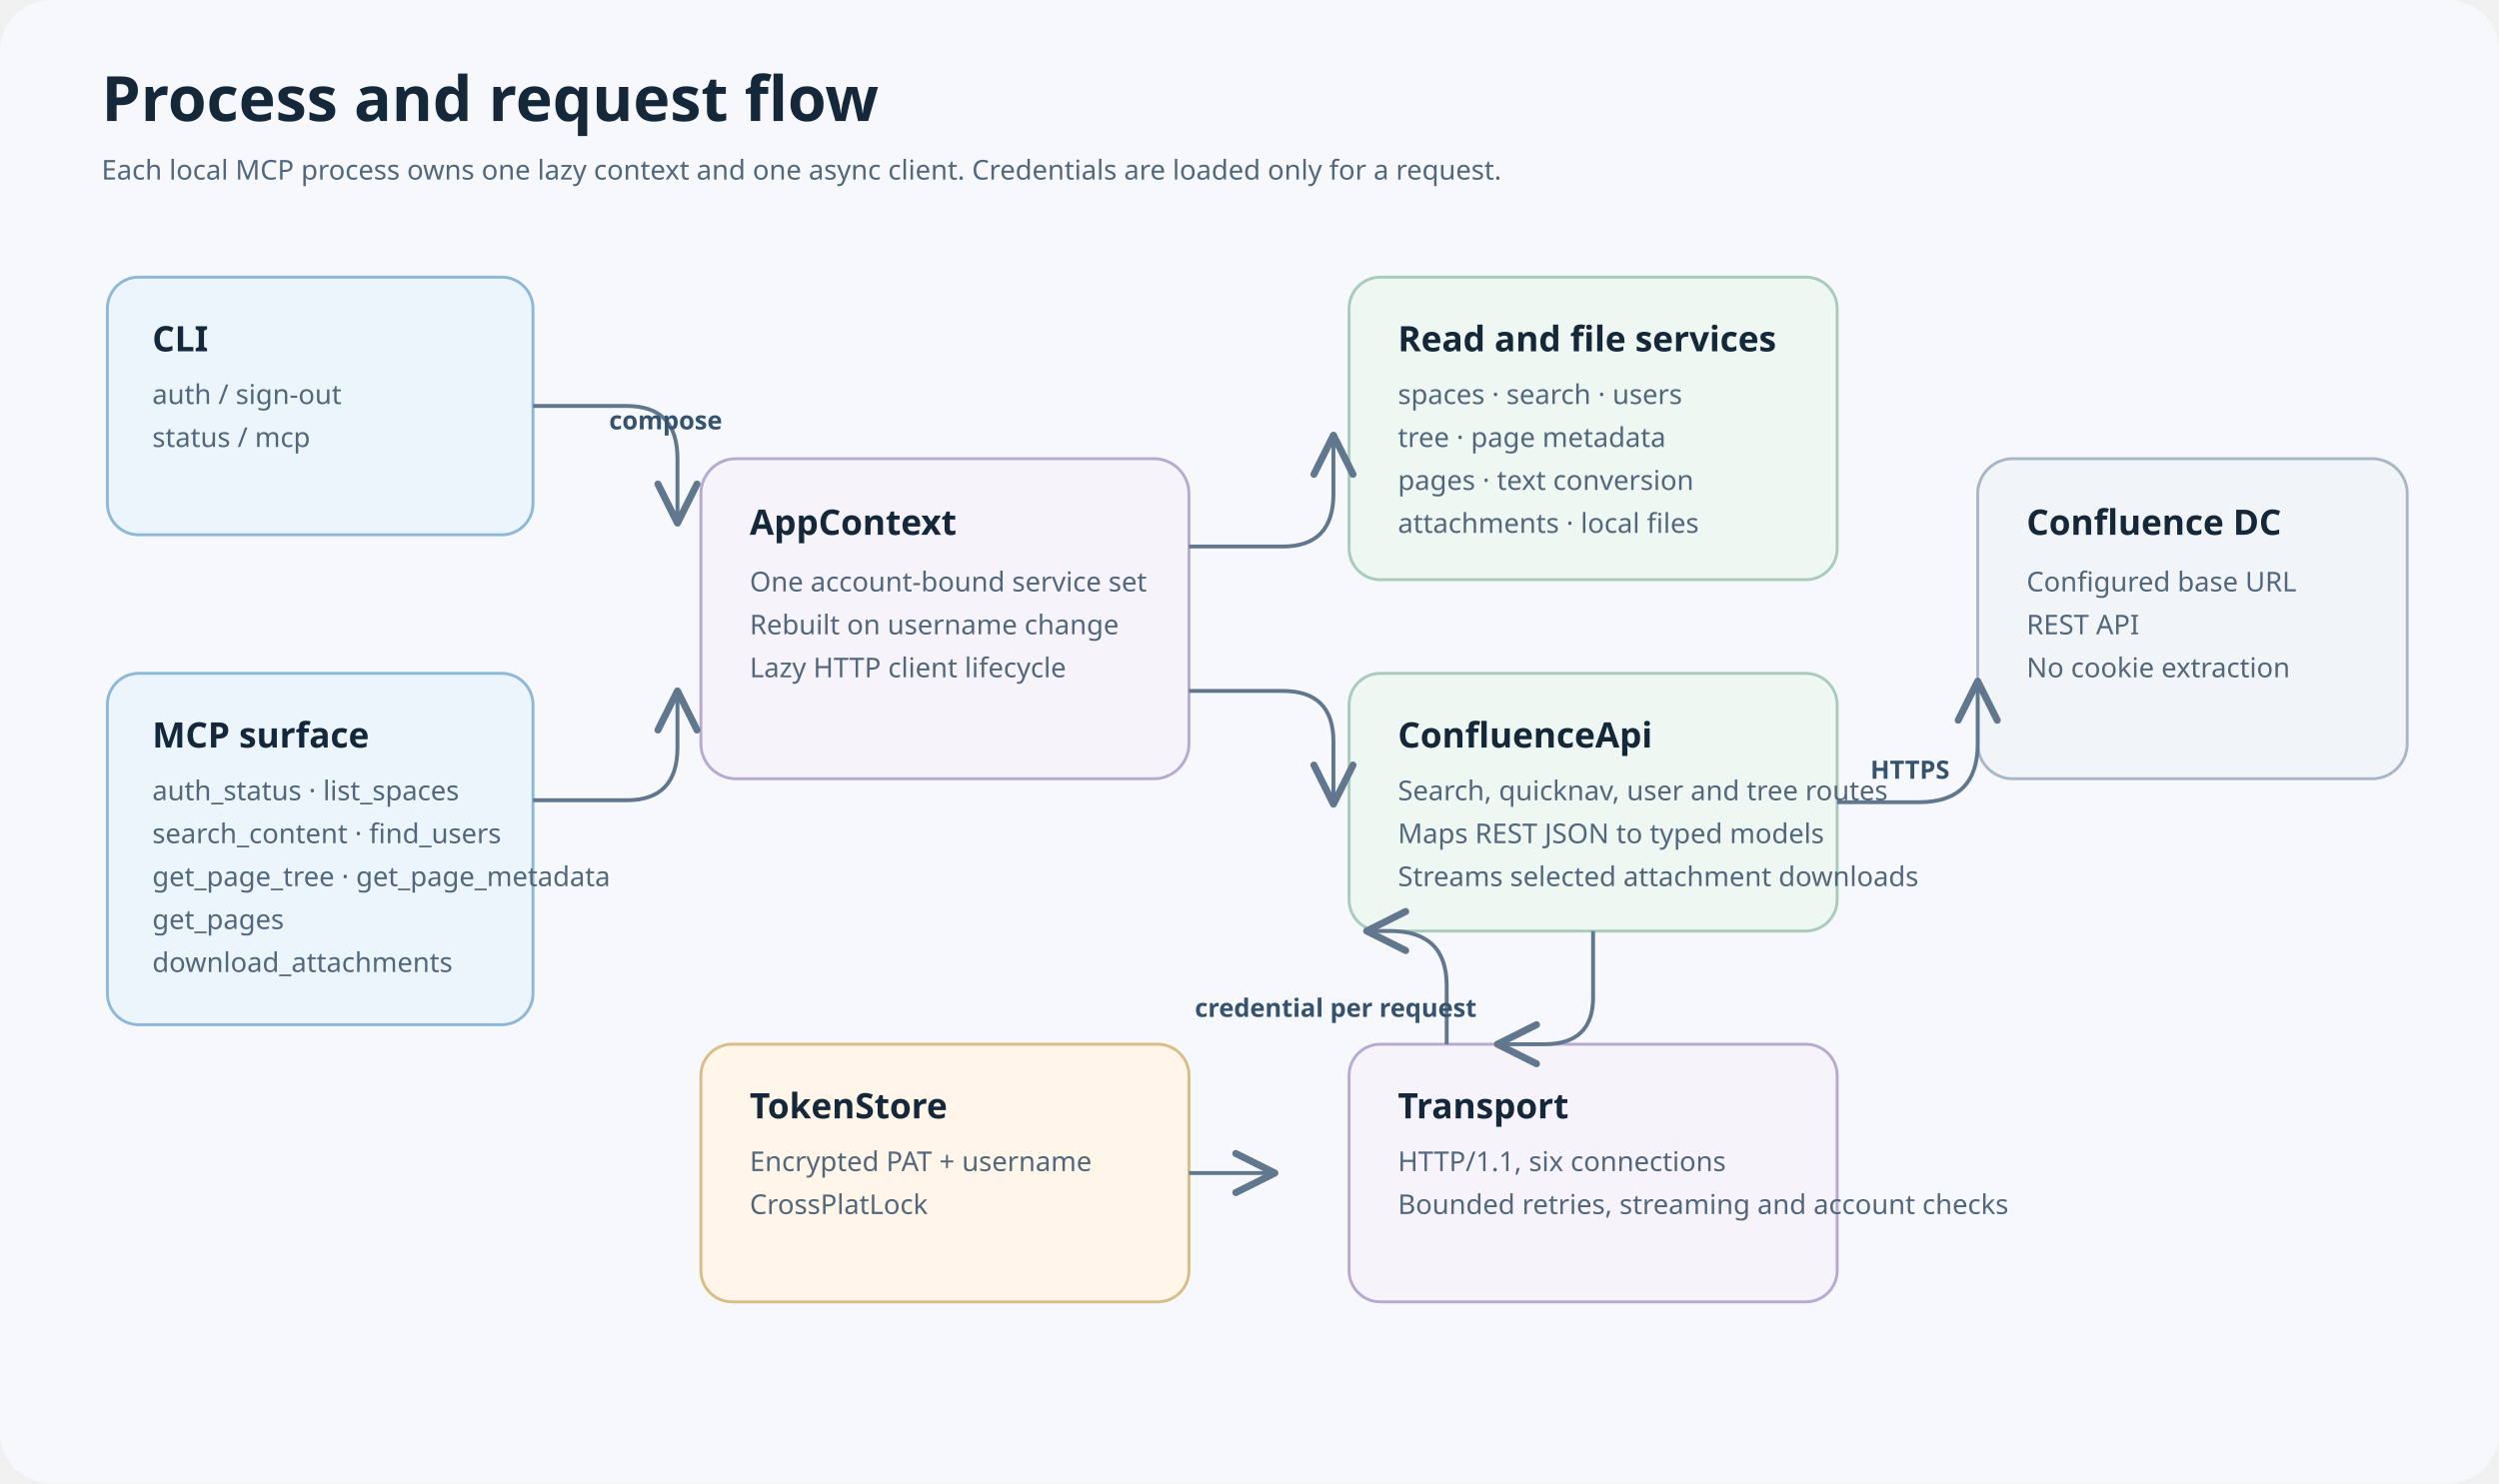
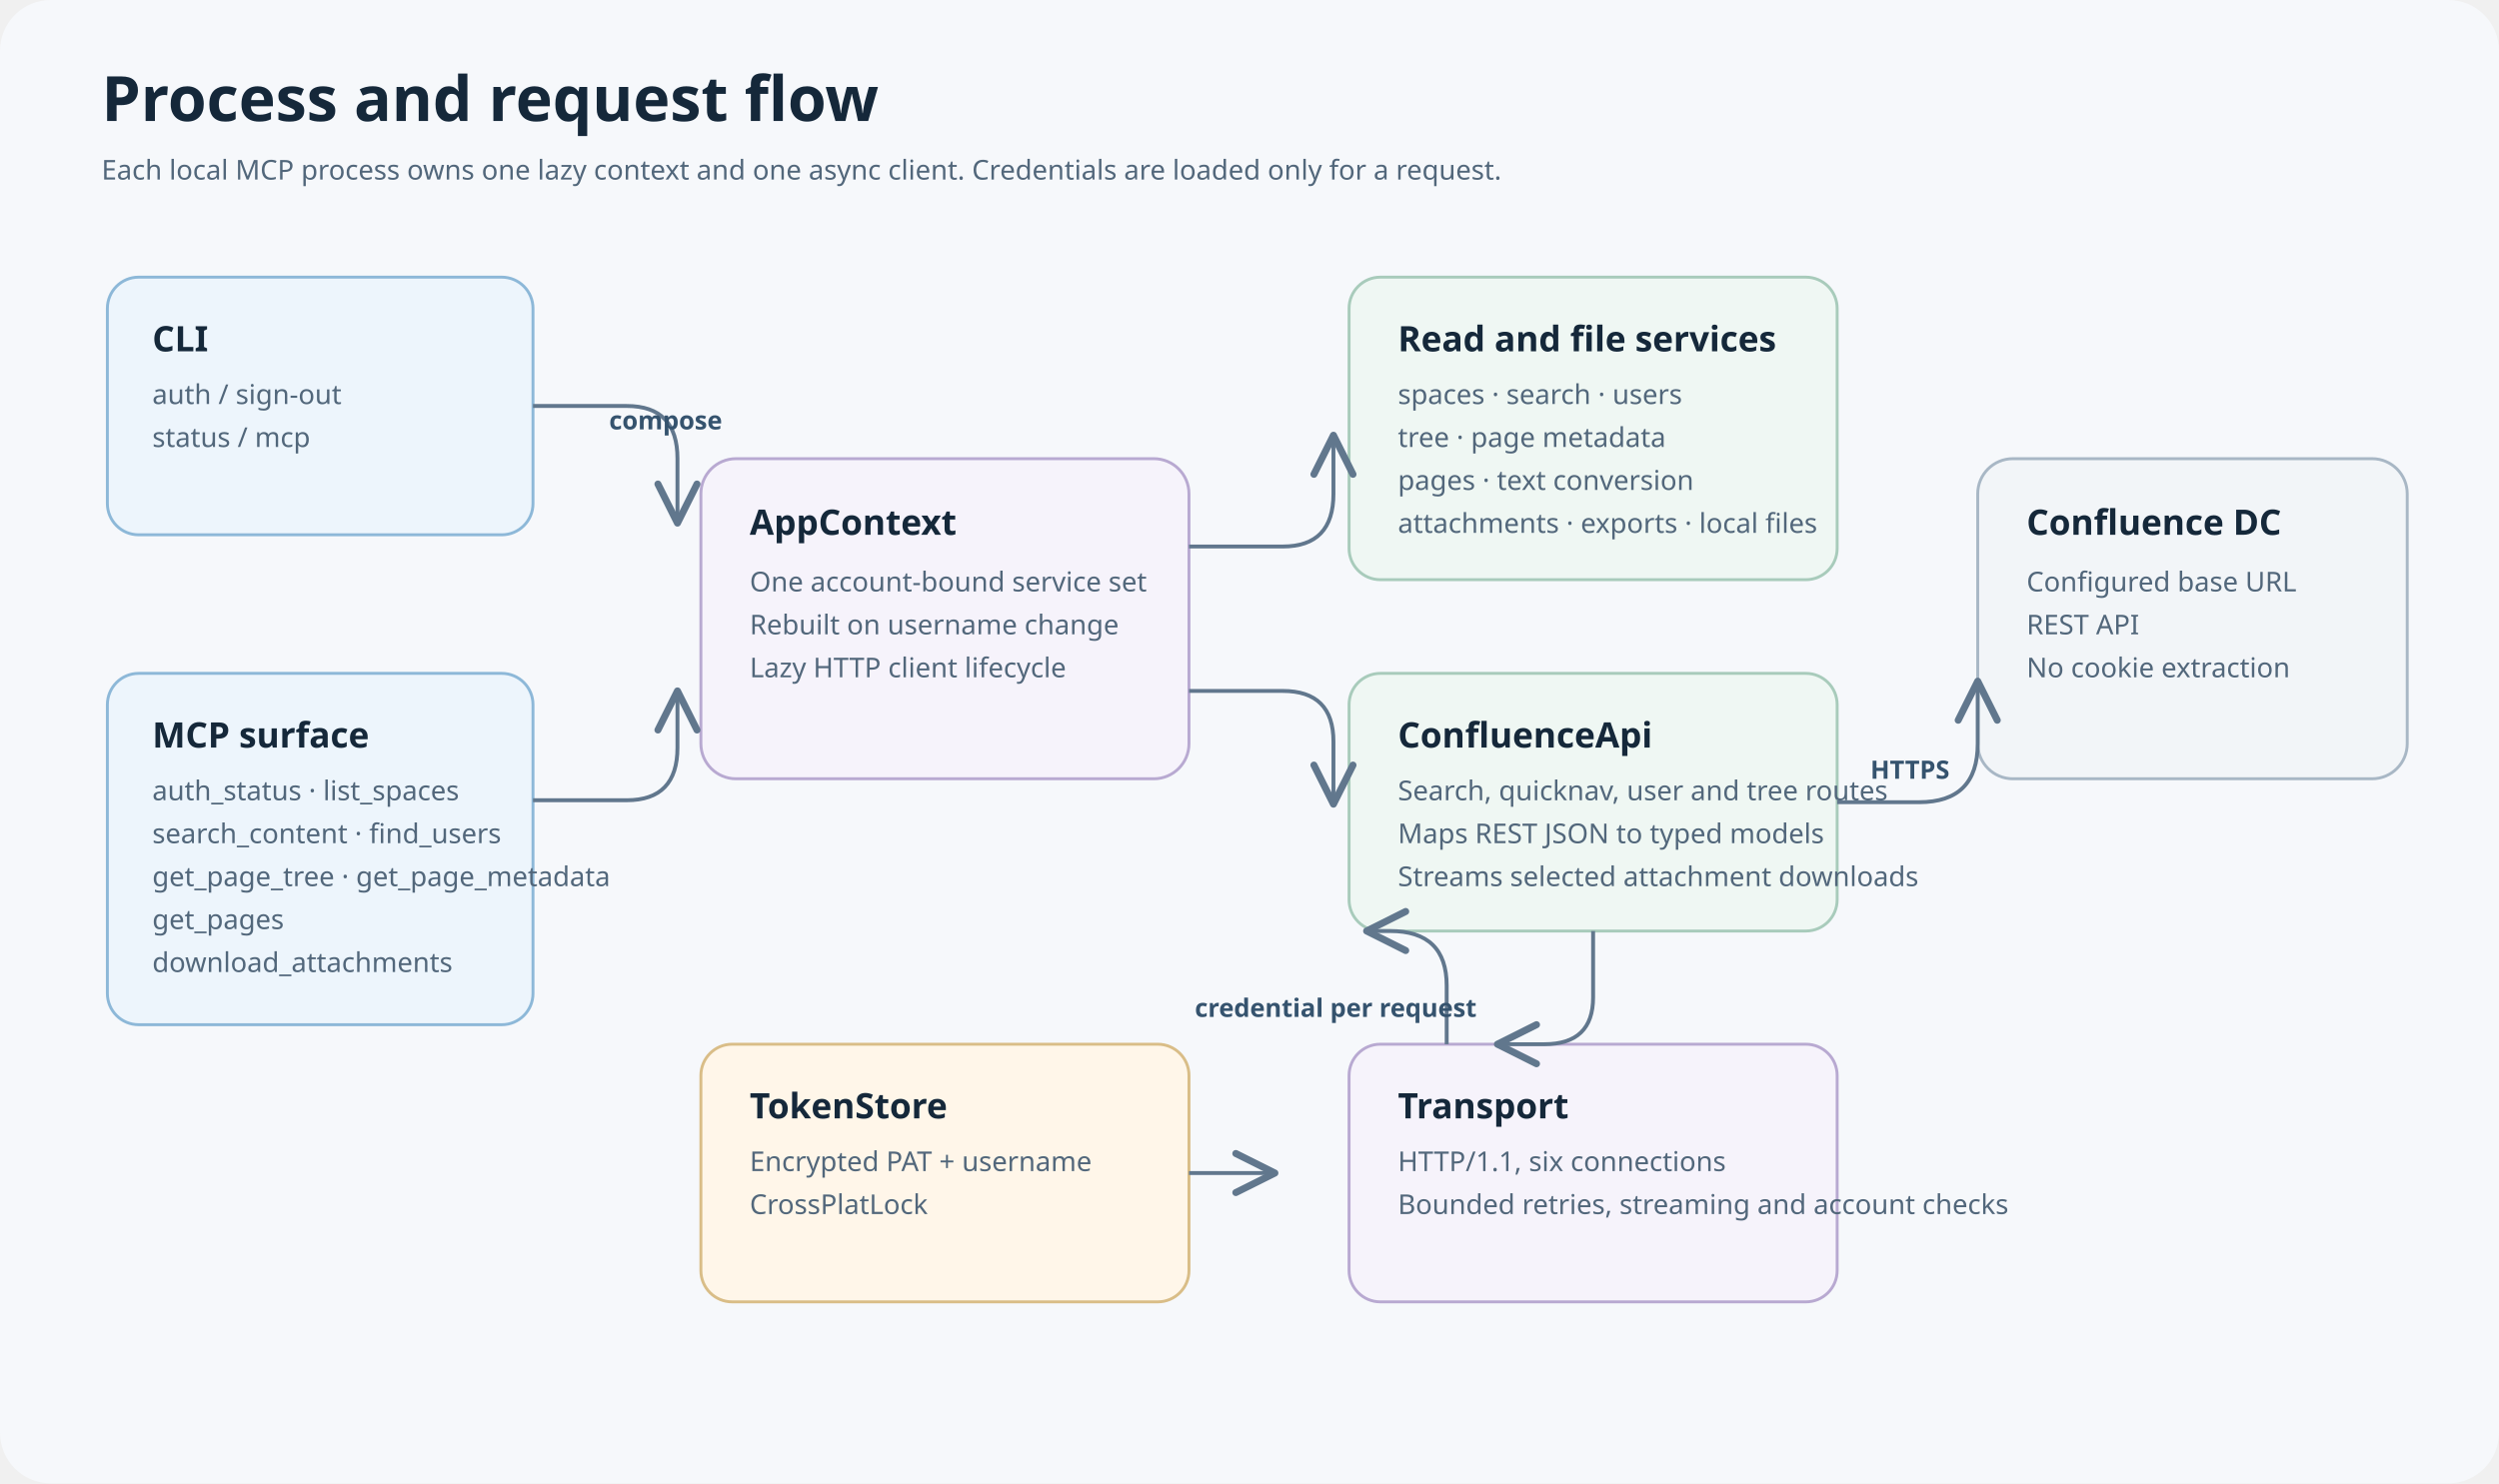
<svg xmlns="http://www.w3.org/2000/svg" viewBox="0 0 1280 760" role="img" aria-labelledby="title desc">
  <defs>
    <marker id="arrow" markerWidth="12" markerHeight="12" refX="10" refY="6" orient="auto">
      <path d="M1 1 11 6 1 11" fill="none" stroke="#61778d" stroke-width="1.8" stroke-linecap="round" stroke-linejoin="round" />
    </marker>
    <style>
      .title{font:700 32px system-ui,sans-serif;fill:#15283a}.head{font:700 18px system-ui,sans-serif;fill:#15283a}
      .body{font:400 14px system-ui,sans-serif;fill:#52677b}.label{font:600 13px system-ui,sans-serif;fill:#35536e}
      .box{fill:#fff;stroke:#c7d4df;stroke-width:1.5}.entry{fill:#edf5fc;stroke:#8db8d8}.core{fill:#f6f3fb;stroke:#b8a9d1}
      .remote{fill:#eff7f3;stroke:#a8cbbb}.secure{fill:#fff6e9;stroke:#d9bd87}.cloud{fill:#f2f5f8;stroke:#a8b7c5}
      .line{fill:none;stroke:#61778d;stroke-width:2;marker-end:url(#arrow)}
    </style>
  </defs>
  <rect width="1280" height="760" rx="26" fill="#f6f8fb" />
  <text x="52" y="62" class="title">Process and request flow</text>
  <text x="52" y="92" class="body">Each local MCP process owns one lazy context and one async client. Credentials are loaded only for a request.</text>
  <rect x="55" y="142" width="218" height="132" rx="16" class="box entry" />
  <text x="78" y="180" class="head">CLI</text>
  <text x="78" y="207" class="body">
    <tspan x="78">auth / sign-out</tspan>
    <tspan x="78" dy="22">status / mcp</tspan>
  </text>
  <rect x="55" y="345" width="218" height="180" rx="16" class="box entry" />
  <text x="78" y="383" class="head">MCP surface</text>
  <text x="78" y="410" class="body">
    <tspan x="78">auth_status · list_spaces</tspan>
    <tspan x="78" dy="22">search_content · find_users</tspan>
    <tspan x="78" dy="22">get_page_tree · get_page_metadata</tspan>
    <tspan x="78" dy="22">get_pages</tspan>
    <tspan x="78" dy="22">download_attachments</tspan>
  </text>
  <rect x="359" y="235" width="250" height="164" rx="18" class="box core" />
  <text x="384" y="274" class="head">AppContext</text>
  <text x="384" y="303" class="body">
    <tspan x="384">One account-bound service set</tspan>
    <tspan x="384" dy="22">Rebuilt on username change</tspan>
    <tspan x="384" dy="22">Lazy HTTP client lifecycle</tspan>
  </text>
  <rect x="691" y="142" width="250" height="155" rx="16" class="box remote" />
  <text x="716" y="180" class="head">Read and file services</text>
  <text x="716" y="207" class="body">
    <tspan x="716">spaces · search · users</tspan>
    <tspan x="716" dy="22">tree · page metadata</tspan>
    <tspan x="716" dy="22">pages · text conversion</tspan>
-     <tspan x="716" dy="22">attachments · local files</tspan>
+     <tspan x="716" dy="22">attachments · exports · local files</tspan>
  </text>
  <rect x="691" y="345" width="250" height="132" rx="16" class="box remote" />
  <text x="716" y="383" class="head">ConfluenceApi</text>
  <text x="716" y="410" class="body">
    <tspan x="716">Search, quicknav, user and tree routes</tspan>
    <tspan x="716" dy="22">Maps REST JSON to typed models</tspan>
    <tspan x="716" dy="22">Streams selected attachment downloads</tspan>
  </text>
  <rect x="1013" y="235" width="220" height="164" rx="18" class="box cloud" />
  <text x="1038" y="274" class="head">Confluence DC</text>
  <text x="1038" y="303" class="body">
    <tspan x="1038">Configured base URL</tspan>
    <tspan x="1038" dy="22">REST API</tspan>
    <tspan x="1038" dy="22">No cookie extraction</tspan>
  </text>
  <rect x="359" y="535" width="250" height="132" rx="16" class="box secure" />
  <text x="384" y="573" class="head">TokenStore</text>
  <text x="384" y="600" class="body">
    <tspan x="384">Encrypted PAT + username</tspan>
    <tspan x="384" dy="22">CrossPlatLock</tspan>
  </text>
  <rect x="691" y="535" width="250" height="132" rx="16" class="box core" />
  <text x="716" y="573" class="head">Transport</text>
  <text x="716" y="600" class="body">
    <tspan x="716">HTTP/1.1, six connections</tspan>
    <tspan x="716" dy="22">Bounded retries, streaming and account checks</tspan>
  </text>
  <path d="M273 208h48q26 0 26 27v31" class="line" />
  <path d="M273 410h48q26 0 26-27v-27" class="line" />
  <path d="M609 280h48q26 0 26-27v-28" class="line" />
  <path d="M609 354h48q26 0 26 26v30" class="line" />
  <path d="M941 411h42q30 0 30-30v-30" class="line" />
  <path d="M609 601h42" class="line" />
  <path d="M816 477v34q0 24-25 24h-22" class="line" />
  <path d="M741 535v-30q0-28-29-28h-10" class="line" />
  <text x="312" y="220" class="label">compose</text>
  <text x="612" y="521" class="label">credential per request</text>
  <text x="958" y="399" class="label">HTTPS</text>
</svg>
